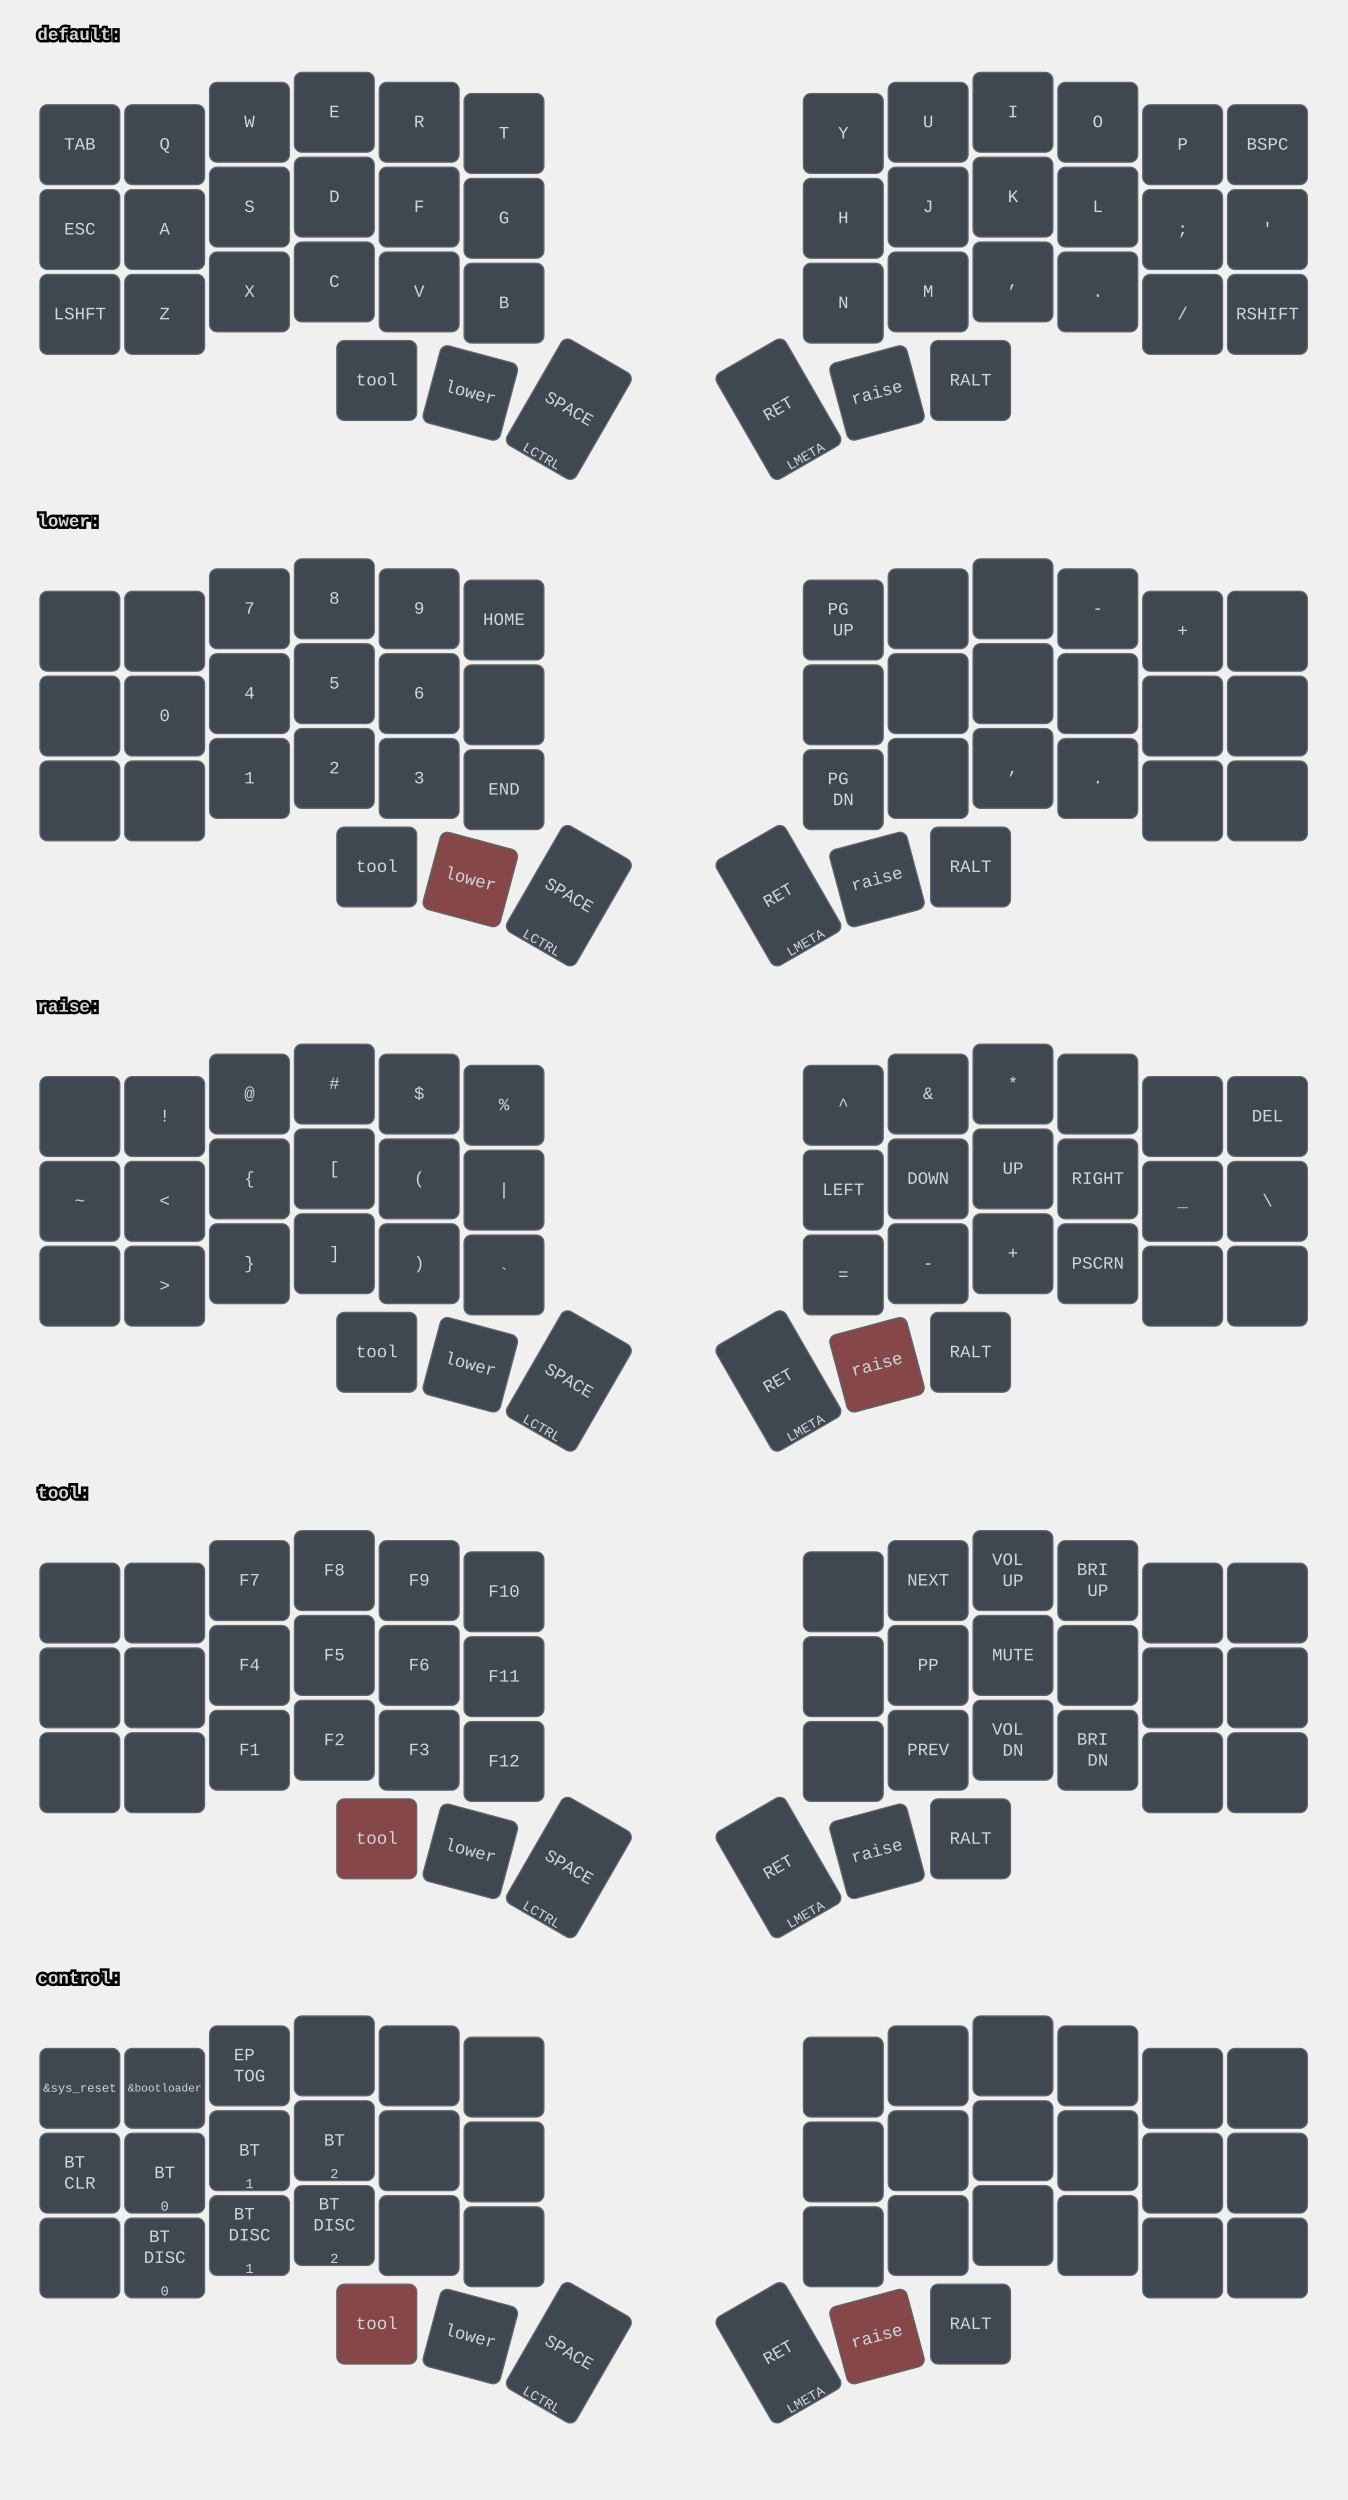
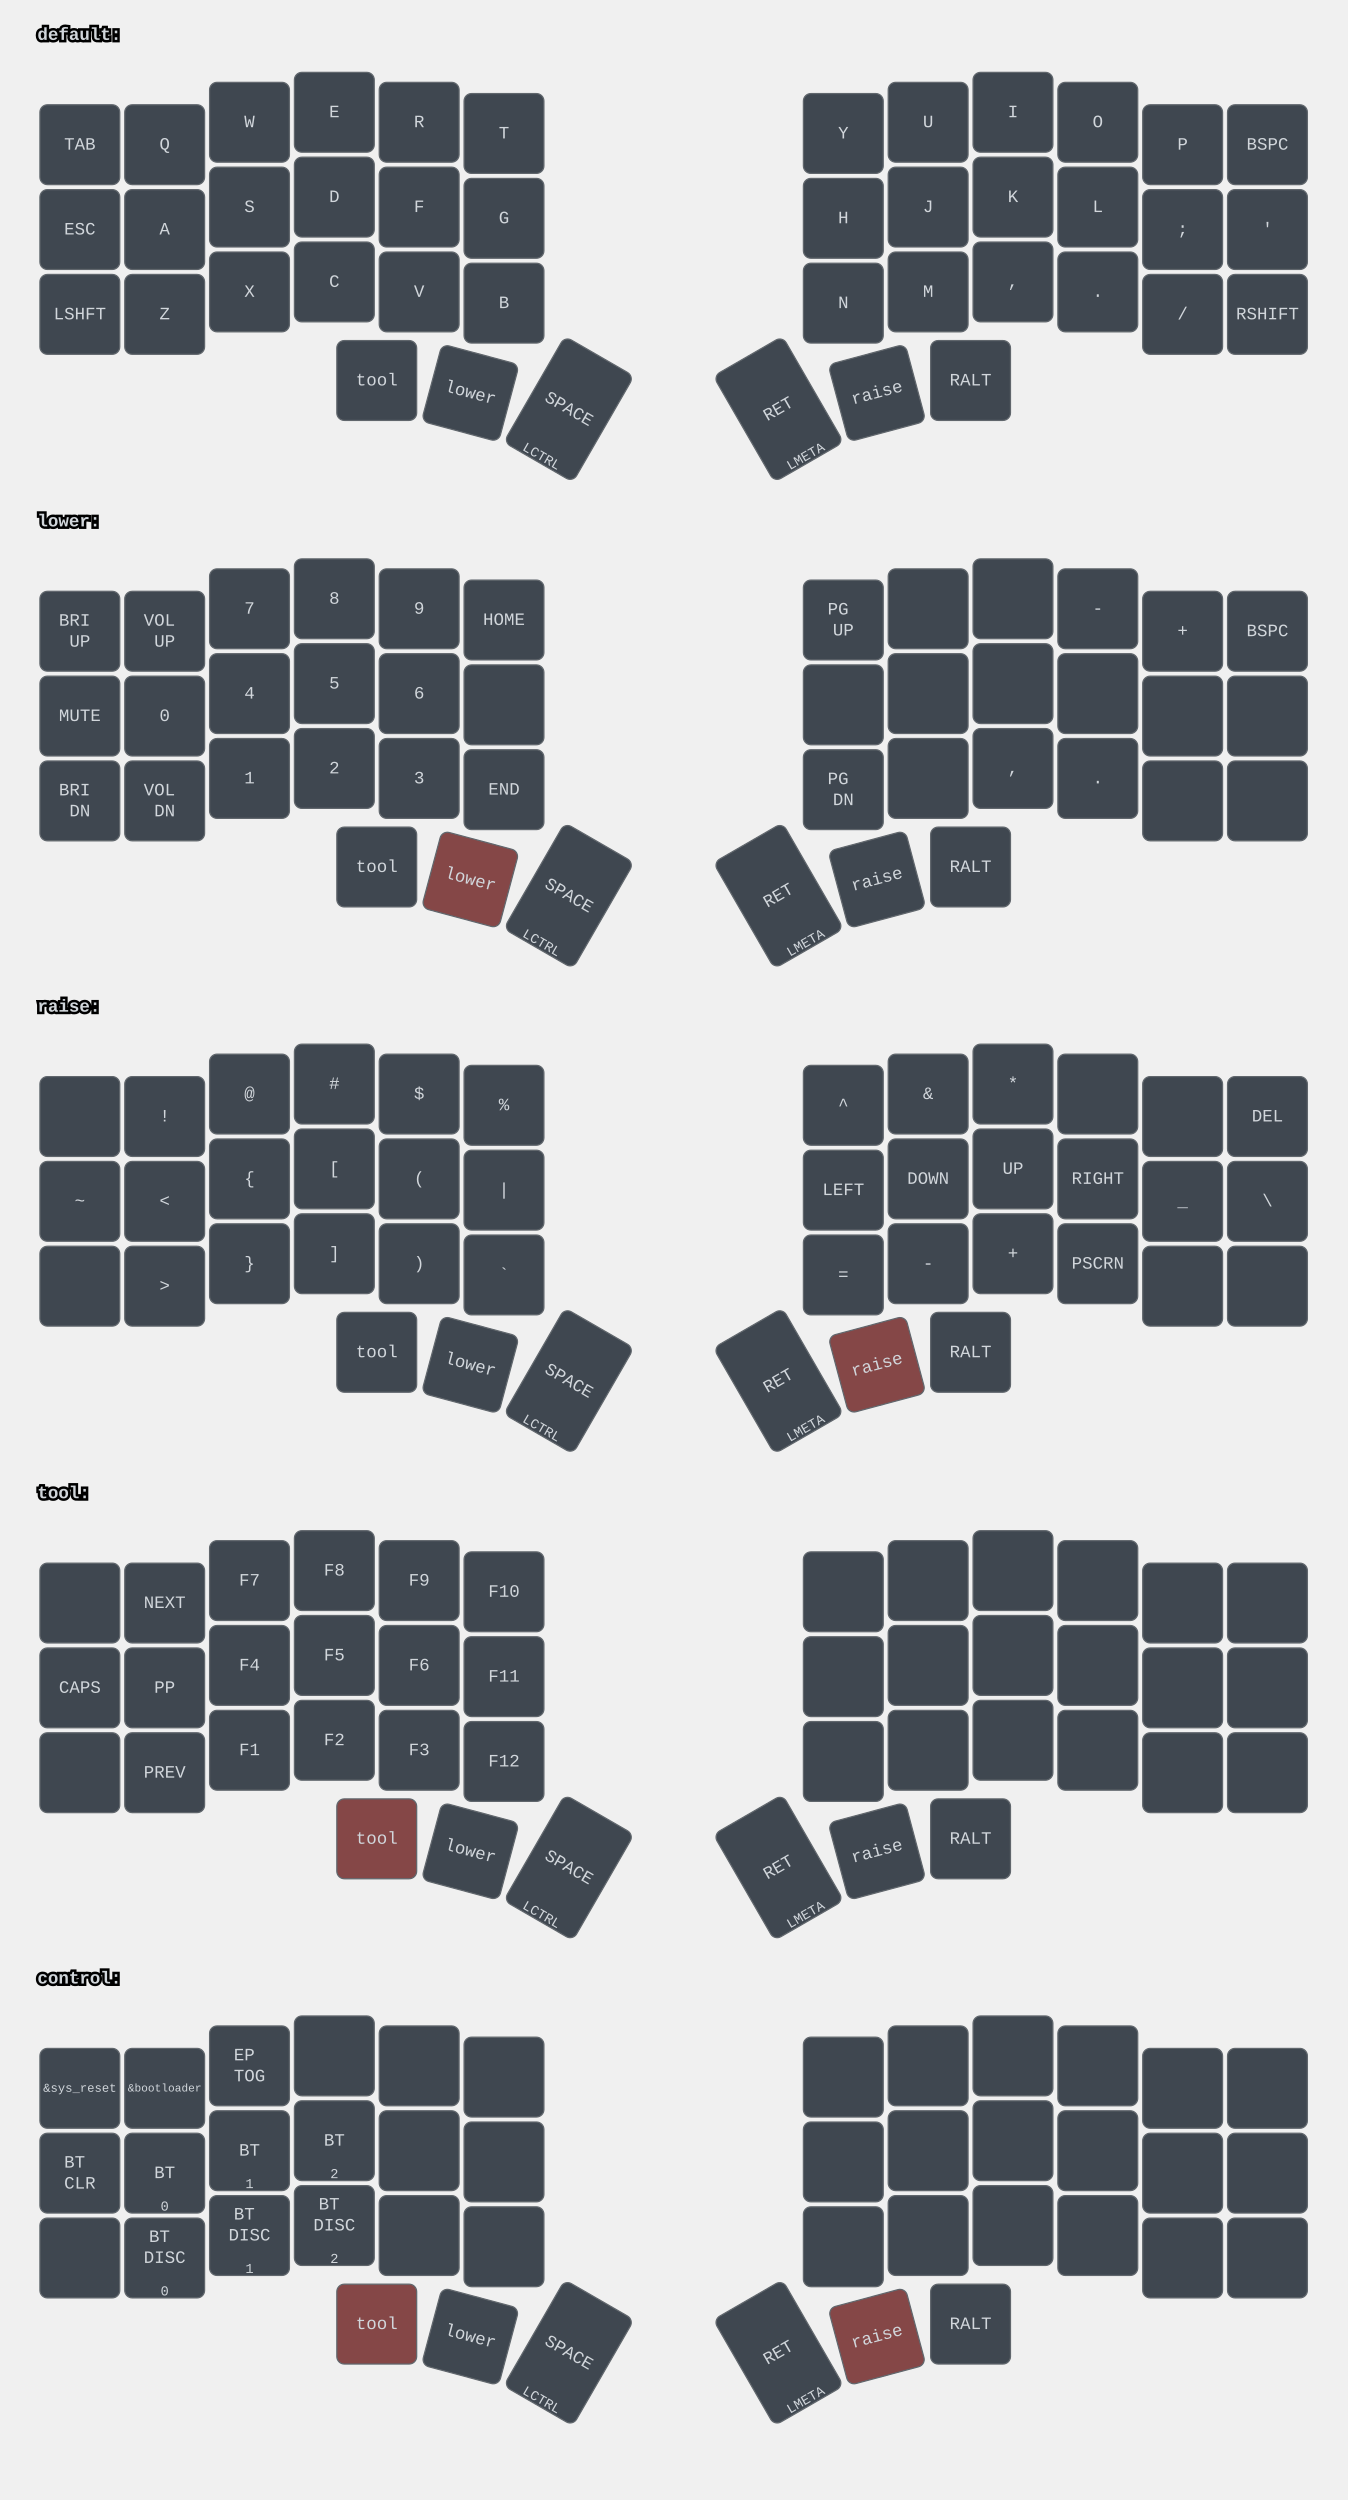
<svg xmlns="http://www.w3.org/2000/svg" width="1080" height="2004" viewBox="0 0 1080 2004" class="keymap">
  <style>/* inherit to force styles through use tags */
svg path {
    fill: inherit;
}

/* font and background color specifications */
svg.keymap {
    font-family: SFMono-Regular,Consolas,Liberation Mono,Menlo,monospace;
    font-size: 14px;
    font-kerning: normal;
    text-rendering: optimizeLegibility;
    fill: #24292e;
}

/* default key styling */
rect.key {
    fill: #f6f8fa;
}

rect.key, rect.combo {
    stroke: #c9cccf;
    stroke-width: 1;
}

/* default key side styling, only used is draw_key_sides is set */
rect.side {
    filter: brightness(90%);
}

/* color accent for combo boxes */
rect.combo, rect.combo-separate {
    fill: #cdf;
}

/* color accent for held keys */
rect.held, rect.combo.held {
    fill: #fdd;
}

/* color accent for ghost (optional) keys */
rect.ghost, rect.combo.ghost {
    stroke-dasharray: 4, 4;
    stroke-width: 2;
}

text {
    text-anchor: middle;
    dominant-baseline: middle;
}

/* styling for layer labels */
text.label {
    font-weight: bold;
    text-anchor: start;
    stroke: white;
    stroke-width: 4;
    paint-order: stroke;
}

/* styling for optional footer */
text.footer {
    text-anchor: end;
    dominant-baseline: auto;
    stroke: white;
    stroke-width: 4;
    paint-order: stroke;
}

/* styling for combo tap, and key hold/shifted label text */
text.combo, text.hold, text.shifted {
    font-size: 11px;
}

text.hold {
    text-anchor: middle;
    dominant-baseline: auto;
}

text.shifted {
    text-anchor: middle;
    dominant-baseline: hanging;
}

/* styling for hold/shifted label text in combo box */
text.combo.hold, text.combo.shifted {
    font-size: 8px;
}

/* lighter symbol for transparent keys */
text.trans {
    fill: #7b7e81;
}

/* styling for combo dendrons */
path.combo {
    stroke-width: 1;
    stroke: gray;
    fill: none;
}

/* Start Tabler Icons Cleanup */
/* cannot use height/width with glyphs */
.icon-tabler &gt; path {
    fill: inherit;
    stroke: inherit;
    stroke-width: 2;
}
/* hide tabler's default box */
.icon-tabler &gt; path[stroke="none"][fill="none"] {
    visibility: hidden;
}
/* End Tabler Icons Cleanup */

svg.keymap { fill: #d1d6db; }
rect.key { fill: #3f4750; }
rect.key, rect.combo { stroke: #60666c; }
rect.combo, rect.combo-separate { fill: #1f3d7a; }
rect.held, rect.combo.held { fill: #854747; }
text.label, text.footer { stroke: black; }
text.trans { fill: #7e8184; }
path.combo { stroke: #7f7f7f; }
</style>
  <g transform="translate(30, 0)" class="layer-default">
    <text x="0" y="28" class="label">default:</text>
    <g transform="translate(0, 56)">
      <g transform="translate(34, 60)" class="key keypos-0">
        <rect rx="6" ry="6" x="-32" y="-32" width="64" height="64" class="key" />
        <text x="0" y="0" class="key tap">TAB</text>
      </g>
      <g transform="translate(102, 60)" class="key keypos-1">
        <rect rx="6" ry="6" x="-32" y="-32" width="64" height="64" class="key" />
        <text x="0" y="0" class="key tap">Q</text>
      </g>
      <g transform="translate(170, 42)" class="key keypos-2">
        <rect rx="6" ry="6" x="-32" y="-32" width="64" height="64" class="key" />
        <text x="0" y="0" class="key tap">W</text>
      </g>
      <g transform="translate(238, 34)" class="key keypos-3">
        <rect rx="6" ry="6" x="-32" y="-32" width="64" height="64" class="key" />
        <text x="0" y="0" class="key tap">E</text>
      </g>
      <g transform="translate(306, 42)" class="key keypos-4">
        <rect rx="6" ry="6" x="-32" y="-32" width="64" height="64" class="key" />
        <text x="0" y="0" class="key tap">R</text>
      </g>
      <g transform="translate(374, 51)" class="key keypos-5">
        <rect rx="6" ry="6" x="-32" y="-32" width="64" height="64" class="key" />
        <text x="0" y="0" class="key tap">T</text>
      </g>
      <g transform="translate(646, 51)" class="key keypos-6">
        <rect rx="6" ry="6" x="-32" y="-32" width="64" height="64" class="key" />
        <text x="0" y="0" class="key tap">Y</text>
      </g>
      <g transform="translate(714, 42)" class="key keypos-7">
        <rect rx="6" ry="6" x="-32" y="-32" width="64" height="64" class="key" />
        <text x="0" y="0" class="key tap">U</text>
      </g>
      <g transform="translate(782, 34)" class="key keypos-8">
        <rect rx="6" ry="6" x="-32" y="-32" width="64" height="64" class="key" />
        <text x="0" y="0" class="key tap">I</text>
      </g>
      <g transform="translate(850, 42)" class="key keypos-9">
        <rect rx="6" ry="6" x="-32" y="-32" width="64" height="64" class="key" />
        <text x="0" y="0" class="key tap">O</text>
      </g>
      <g transform="translate(918, 60)" class="key keypos-10">
        <rect rx="6" ry="6" x="-32" y="-32" width="64" height="64" class="key" />
        <text x="0" y="0" class="key tap">P</text>
      </g>
      <g transform="translate(986, 60)" class="key keypos-11">
        <rect rx="6" ry="6" x="-32" y="-32" width="64" height="64" class="key" />
        <text x="0" y="0" class="key tap">BSPC</text>
      </g>
      <g transform="translate(34, 128)" class="key keypos-12">
        <rect rx="6" ry="6" x="-32" y="-32" width="64" height="64" class="key" />
        <text x="0" y="0" class="key tap">ESC</text>
      </g>
      <g transform="translate(102, 128)" class="key keypos-13">
        <rect rx="6" ry="6" x="-32" y="-32" width="64" height="64" class="key" />
        <text x="0" y="0" class="key tap">A</text>
      </g>
      <g transform="translate(170, 110)" class="key keypos-14">
        <rect rx="6" ry="6" x="-32" y="-32" width="64" height="64" class="key" />
        <text x="0" y="0" class="key tap">S</text>
      </g>
      <g transform="translate(238, 102)" class="key keypos-15">
        <rect rx="6" ry="6" x="-32" y="-32" width="64" height="64" class="key" />
        <text x="0" y="0" class="key tap">D</text>
      </g>
      <g transform="translate(306, 110)" class="key keypos-16">
        <rect rx="6" ry="6" x="-32" y="-32" width="64" height="64" class="key" />
        <text x="0" y="0" class="key tap">F</text>
      </g>
      <g transform="translate(374, 119)" class="key keypos-17">
        <rect rx="6" ry="6" x="-32" y="-32" width="64" height="64" class="key" />
        <text x="0" y="0" class="key tap">G</text>
      </g>
      <g transform="translate(646, 119)" class="key keypos-18">
        <rect rx="6" ry="6" x="-32" y="-32" width="64" height="64" class="key" />
        <text x="0" y="0" class="key tap">H</text>
      </g>
      <g transform="translate(714, 110)" class="key keypos-19">
        <rect rx="6" ry="6" x="-32" y="-32" width="64" height="64" class="key" />
        <text x="0" y="0" class="key tap">J</text>
      </g>
      <g transform="translate(782, 102)" class="key keypos-20">
        <rect rx="6" ry="6" x="-32" y="-32" width="64" height="64" class="key" />
        <text x="0" y="0" class="key tap">K</text>
      </g>
      <g transform="translate(850, 110)" class="key keypos-21">
        <rect rx="6" ry="6" x="-32" y="-32" width="64" height="64" class="key" />
        <text x="0" y="0" class="key tap">L</text>
      </g>
      <g transform="translate(918, 128)" class="key keypos-22">
        <rect rx="6" ry="6" x="-32" y="-32" width="64" height="64" class="key" />
        <text x="0" y="0" class="key tap">;</text>
      </g>
      <g transform="translate(986, 128)" class="key keypos-23">
        <rect rx="6" ry="6" x="-32" y="-32" width="64" height="64" class="key" />
        <text x="0" y="0" class="key tap">'</text>
      </g>
      <g transform="translate(34, 196)" class="key keypos-24">
        <rect rx="6" ry="6" x="-32" y="-32" width="64" height="64" class="key" />
        <text x="0" y="0" class="key tap">LSHFT</text>
      </g>
      <g transform="translate(102, 196)" class="key keypos-25">
        <rect rx="6" ry="6" x="-32" y="-32" width="64" height="64" class="key" />
        <text x="0" y="0" class="key tap">Z</text>
      </g>
      <g transform="translate(170, 178)" class="key keypos-26">
        <rect rx="6" ry="6" x="-32" y="-32" width="64" height="64" class="key" />
        <text x="0" y="0" class="key tap">X</text>
      </g>
      <g transform="translate(238, 170)" class="key keypos-27">
        <rect rx="6" ry="6" x="-32" y="-32" width="64" height="64" class="key" />
        <text x="0" y="0" class="key tap">C</text>
      </g>
      <g transform="translate(306, 178)" class="key keypos-28">
        <rect rx="6" ry="6" x="-32" y="-32" width="64" height="64" class="key" />
        <text x="0" y="0" class="key tap">V</text>
      </g>
      <g transform="translate(374, 187)" class="key keypos-29">
        <rect rx="6" ry="6" x="-32" y="-32" width="64" height="64" class="key" />
        <text x="0" y="0" class="key tap">B</text>
      </g>
      <g transform="translate(646, 187)" class="key keypos-30">
        <rect rx="6" ry="6" x="-32" y="-32" width="64" height="64" class="key" />
        <text x="0" y="0" class="key tap">N</text>
      </g>
      <g transform="translate(714, 178)" class="key keypos-31">
        <rect rx="6" ry="6" x="-32" y="-32" width="64" height="64" class="key" />
        <text x="0" y="0" class="key tap">M</text>
      </g>
      <g transform="translate(782, 170)" class="key keypos-32">
        <rect rx="6" ry="6" x="-32" y="-32" width="64" height="64" class="key" />
        <text x="0" y="0" class="key tap">,</text>
      </g>
      <g transform="translate(850, 178)" class="key keypos-33">
        <rect rx="6" ry="6" x="-32" y="-32" width="64" height="64" class="key" />
        <text x="0" y="0" class="key tap">.</text>
      </g>
      <g transform="translate(918, 196)" class="key keypos-34">
        <rect rx="6" ry="6" x="-32" y="-32" width="64" height="64" class="key" />
        <text x="0" y="0" class="key tap">/</text>
      </g>
      <g transform="translate(986, 196)" class="key keypos-35">
        <rect rx="6" ry="6" x="-32" y="-32" width="64" height="64" class="key" />
        <text x="0" y="0" class="key tap">RSHIFT</text>
      </g>
      <g transform="translate(272, 249)" class="key keypos-36">
        <rect rx="6" ry="6" x="-32" y="-32" width="64" height="64" class="key" />
        <text x="0" y="0" class="key tap">tool</text>
      </g>
      <g transform="translate(347, 259) rotate(15.0)" class="key keypos-37">
        <rect rx="6" ry="6" x="-32" y="-32" width="64" height="64" class="key" />
        <text x="0" y="0" class="key tap">lower</text>
      </g>
      <g transform="translate(426, 272) rotate(30.0)" class="key keypos-38">
        <rect rx="6" ry="6" x="-32" y="-49" width="64" height="98" class="key" />
        <text x="0" y="0" class="key tap">SPACE</text>
        <text x="0" y="47" class="key hold">LCTRL</text>
      </g>
      <g transform="translate(594, 272) rotate(-30.0)" class="key keypos-39">
        <rect rx="6" ry="6" x="-32" y="-49" width="64" height="98" class="key" />
        <text x="0" y="0" class="key tap">RET</text>
        <text x="0" y="47" class="key hold">LMETA</text>
      </g>
      <g transform="translate(673, 259) rotate(-15.0)" class="key keypos-40">
        <rect rx="6" ry="6" x="-32" y="-32" width="64" height="64" class="key" />
        <text x="0" y="0" class="key tap">raise</text>
      </g>
      <g transform="translate(748, 249)" class="key keypos-41">
        <rect rx="6" ry="6" x="-32" y="-32" width="64" height="64" class="key" />
        <text x="0" y="0" class="key tap">RALT</text>
      </g>
    </g>
  </g>
  <g transform="translate(30, 390)" class="layer-lower">
    <text x="0" y="28" class="label">lower:</text>
    <g transform="translate(0, 56)">
      <g transform="translate(34, 60)" class="key keypos-0">
        <rect rx="6" ry="6" x="-32" y="-32" width="64" height="64" class="key" />
+         <text x="0" y="0" class="key tap">
+           <tspan x="0" dy="-0.6em">BRI</tspan>
+           <tspan x="0" dy="1.2em">UP</tspan>
+         </text>
      </g>
      <g transform="translate(102, 60)" class="key keypos-1">
        <rect rx="6" ry="6" x="-32" y="-32" width="64" height="64" class="key" />
+         <text x="0" y="0" class="key tap">
+           <tspan x="0" dy="-0.6em">VOL</tspan>
+           <tspan x="0" dy="1.2em">UP</tspan>
+         </text>
      </g>
      <g transform="translate(170, 42)" class="key keypos-2">
        <rect rx="6" ry="6" x="-32" y="-32" width="64" height="64" class="key" />
        <text x="0" y="0" class="key tap">7</text>
      </g>
      <g transform="translate(238, 34)" class="key keypos-3">
        <rect rx="6" ry="6" x="-32" y="-32" width="64" height="64" class="key" />
        <text x="0" y="0" class="key tap">8</text>
      </g>
      <g transform="translate(306, 42)" class="key keypos-4">
        <rect rx="6" ry="6" x="-32" y="-32" width="64" height="64" class="key" />
        <text x="0" y="0" class="key tap">9</text>
      </g>
      <g transform="translate(374, 51)" class="key keypos-5">
        <rect rx="6" ry="6" x="-32" y="-32" width="64" height="64" class="key" />
        <text x="0" y="0" class="key tap">HOME</text>
      </g>
      <g transform="translate(646, 51)" class="key keypos-6">
        <rect rx="6" ry="6" x="-32" y="-32" width="64" height="64" class="key" />
        <text x="0" y="0" class="key tap">
          <tspan x="0" dy="-0.6em">PG</tspan>
          <tspan x="0" dy="1.2em">UP</tspan>
        </text>
      </g>
      <g transform="translate(714, 42)" class="key keypos-7">
        <rect rx="6" ry="6" x="-32" y="-32" width="64" height="64" class="key" />
      </g>
      <g transform="translate(782, 34)" class="key keypos-8">
        <rect rx="6" ry="6" x="-32" y="-32" width="64" height="64" class="key" />
      </g>
      <g transform="translate(850, 42)" class="key keypos-9">
        <rect rx="6" ry="6" x="-32" y="-32" width="64" height="64" class="key" />
        <text x="0" y="0" class="key tap">-</text>
      </g>
      <g transform="translate(918, 60)" class="key keypos-10">
        <rect rx="6" ry="6" x="-32" y="-32" width="64" height="64" class="key" />
        <text x="0" y="0" class="key tap">+</text>
      </g>
      <g transform="translate(986, 60)" class="key keypos-11">
        <rect rx="6" ry="6" x="-32" y="-32" width="64" height="64" class="key" />
+         <text x="0" y="0" class="key tap">BSPC</text>
      </g>
      <g transform="translate(34, 128)" class="key keypos-12">
        <rect rx="6" ry="6" x="-32" y="-32" width="64" height="64" class="key" />
+         <text x="0" y="0" class="key tap">MUTE</text>
      </g>
      <g transform="translate(102, 128)" class="key keypos-13">
        <rect rx="6" ry="6" x="-32" y="-32" width="64" height="64" class="key" />
        <text x="0" y="0" class="key tap">0</text>
      </g>
      <g transform="translate(170, 110)" class="key keypos-14">
        <rect rx="6" ry="6" x="-32" y="-32" width="64" height="64" class="key" />
        <text x="0" y="0" class="key tap">4</text>
      </g>
      <g transform="translate(238, 102)" class="key keypos-15">
        <rect rx="6" ry="6" x="-32" y="-32" width="64" height="64" class="key" />
        <text x="0" y="0" class="key tap">5</text>
      </g>
      <g transform="translate(306, 110)" class="key keypos-16">
        <rect rx="6" ry="6" x="-32" y="-32" width="64" height="64" class="key" />
        <text x="0" y="0" class="key tap">6</text>
      </g>
      <g transform="translate(374, 119)" class="key keypos-17">
        <rect rx="6" ry="6" x="-32" y="-32" width="64" height="64" class="key" />
      </g>
      <g transform="translate(646, 119)" class="key keypos-18">
        <rect rx="6" ry="6" x="-32" y="-32" width="64" height="64" class="key" />
      </g>
      <g transform="translate(714, 110)" class="key keypos-19">
        <rect rx="6" ry="6" x="-32" y="-32" width="64" height="64" class="key" />
      </g>
      <g transform="translate(782, 102)" class="key keypos-20">
        <rect rx="6" ry="6" x="-32" y="-32" width="64" height="64" class="key" />
      </g>
      <g transform="translate(850, 110)" class="key keypos-21">
        <rect rx="6" ry="6" x="-32" y="-32" width="64" height="64" class="key" />
      </g>
      <g transform="translate(918, 128)" class="key keypos-22">
        <rect rx="6" ry="6" x="-32" y="-32" width="64" height="64" class="key" />
      </g>
      <g transform="translate(986, 128)" class="key keypos-23">
        <rect rx="6" ry="6" x="-32" y="-32" width="64" height="64" class="key" />
      </g>
      <g transform="translate(34, 196)" class="key keypos-24">
        <rect rx="6" ry="6" x="-32" y="-32" width="64" height="64" class="key" />
+         <text x="0" y="0" class="key tap">
+           <tspan x="0" dy="-0.6em">BRI</tspan>
+           <tspan x="0" dy="1.2em">DN</tspan>
+         </text>
      </g>
      <g transform="translate(102, 196)" class="key keypos-25">
        <rect rx="6" ry="6" x="-32" y="-32" width="64" height="64" class="key" />
+         <text x="0" y="0" class="key tap">
+           <tspan x="0" dy="-0.6em">VOL</tspan>
+           <tspan x="0" dy="1.2em">DN</tspan>
+         </text>
      </g>
      <g transform="translate(170, 178)" class="key keypos-26">
        <rect rx="6" ry="6" x="-32" y="-32" width="64" height="64" class="key" />
        <text x="0" y="0" class="key tap">1</text>
      </g>
      <g transform="translate(238, 170)" class="key keypos-27">
        <rect rx="6" ry="6" x="-32" y="-32" width="64" height="64" class="key" />
        <text x="0" y="0" class="key tap">2</text>
      </g>
      <g transform="translate(306, 178)" class="key keypos-28">
        <rect rx="6" ry="6" x="-32" y="-32" width="64" height="64" class="key" />
        <text x="0" y="0" class="key tap">3</text>
      </g>
      <g transform="translate(374, 187)" class="key keypos-29">
        <rect rx="6" ry="6" x="-32" y="-32" width="64" height="64" class="key" />
        <text x="0" y="0" class="key tap">END</text>
      </g>
      <g transform="translate(646, 187)" class="key keypos-30">
        <rect rx="6" ry="6" x="-32" y="-32" width="64" height="64" class="key" />
        <text x="0" y="0" class="key tap">
          <tspan x="0" dy="-0.6em">PG</tspan>
          <tspan x="0" dy="1.2em">DN</tspan>
        </text>
      </g>
      <g transform="translate(714, 178)" class="key keypos-31">
        <rect rx="6" ry="6" x="-32" y="-32" width="64" height="64" class="key" />
      </g>
      <g transform="translate(782, 170)" class="key keypos-32">
        <rect rx="6" ry="6" x="-32" y="-32" width="64" height="64" class="key" />
        <text x="0" y="0" class="key tap">,</text>
      </g>
      <g transform="translate(850, 178)" class="key keypos-33">
        <rect rx="6" ry="6" x="-32" y="-32" width="64" height="64" class="key" />
        <text x="0" y="0" class="key tap">.</text>
      </g>
      <g transform="translate(918, 196)" class="key keypos-34">
        <rect rx="6" ry="6" x="-32" y="-32" width="64" height="64" class="key" />
      </g>
      <g transform="translate(986, 196)" class="key keypos-35">
        <rect rx="6" ry="6" x="-32" y="-32" width="64" height="64" class="key" />
      </g>
      <g transform="translate(272, 249)" class="key keypos-36">
        <rect rx="6" ry="6" x="-32" y="-32" width="64" height="64" class="key" />
        <text x="0" y="0" class="key tap">tool</text>
      </g>
      <g transform="translate(347, 259) rotate(15.0)" class="key held keypos-37">
        <rect rx="6" ry="6" x="-32" y="-32" width="64" height="64" class="key held" />
        <text x="0" y="0" class="key held tap">lower</text>
      </g>
      <g transform="translate(426, 272) rotate(30.0)" class="key keypos-38">
        <rect rx="6" ry="6" x="-32" y="-49" width="64" height="98" class="key" />
        <text x="0" y="0" class="key tap">SPACE</text>
        <text x="0" y="47" class="key hold">LCTRL</text>
      </g>
      <g transform="translate(594, 272) rotate(-30.0)" class="key keypos-39">
        <rect rx="6" ry="6" x="-32" y="-49" width="64" height="98" class="key" />
        <text x="0" y="0" class="key tap">RET</text>
        <text x="0" y="47" class="key hold">LMETA</text>
      </g>
      <g transform="translate(673, 259) rotate(-15.0)" class="key keypos-40">
        <rect rx="6" ry="6" x="-32" y="-32" width="64" height="64" class="key" />
        <text x="0" y="0" class="key tap">raise</text>
      </g>
      <g transform="translate(748, 249)" class="key keypos-41">
        <rect rx="6" ry="6" x="-32" y="-32" width="64" height="64" class="key" />
        <text x="0" y="0" class="key tap">RALT</text>
      </g>
    </g>
  </g>
  <g transform="translate(30, 779)" class="layer-raise">
    <text x="0" y="28" class="label">raise:</text>
    <g transform="translate(0, 56)">
      <g transform="translate(34, 60)" class="key keypos-0">
        <rect rx="6" ry="6" x="-32" y="-32" width="64" height="64" class="key" />
      </g>
      <g transform="translate(102, 60)" class="key keypos-1">
        <rect rx="6" ry="6" x="-32" y="-32" width="64" height="64" class="key" />
        <text x="0" y="0" class="key tap">!</text>
      </g>
      <g transform="translate(170, 42)" class="key keypos-2">
        <rect rx="6" ry="6" x="-32" y="-32" width="64" height="64" class="key" />
        <text x="0" y="0" class="key tap">@</text>
      </g>
      <g transform="translate(238, 34)" class="key keypos-3">
        <rect rx="6" ry="6" x="-32" y="-32" width="64" height="64" class="key" />
        <text x="0" y="0" class="key tap">#</text>
      </g>
      <g transform="translate(306, 42)" class="key keypos-4">
        <rect rx="6" ry="6" x="-32" y="-32" width="64" height="64" class="key" />
        <text x="0" y="0" class="key tap">$</text>
      </g>
      <g transform="translate(374, 51)" class="key keypos-5">
        <rect rx="6" ry="6" x="-32" y="-32" width="64" height="64" class="key" />
        <text x="0" y="0" class="key tap">%</text>
      </g>
      <g transform="translate(646, 51)" class="key keypos-6">
        <rect rx="6" ry="6" x="-32" y="-32" width="64" height="64" class="key" />
        <text x="0" y="0" class="key tap">^</text>
      </g>
      <g transform="translate(714, 42)" class="key keypos-7">
        <rect rx="6" ry="6" x="-32" y="-32" width="64" height="64" class="key" />
        <text x="0" y="0" class="key tap">&amp;</text>
      </g>
      <g transform="translate(782, 34)" class="key keypos-8">
        <rect rx="6" ry="6" x="-32" y="-32" width="64" height="64" class="key" />
        <text x="0" y="0" class="key tap">*</text>
      </g>
      <g transform="translate(850, 42)" class="key keypos-9">
        <rect rx="6" ry="6" x="-32" y="-32" width="64" height="64" class="key" />
      </g>
      <g transform="translate(918, 60)" class="key keypos-10">
        <rect rx="6" ry="6" x="-32" y="-32" width="64" height="64" class="key" />
      </g>
      <g transform="translate(986, 60)" class="key keypos-11">
        <rect rx="6" ry="6" x="-32" y="-32" width="64" height="64" class="key" />
        <text x="0" y="0" class="key tap">DEL</text>
      </g>
      <g transform="translate(34, 128)" class="key keypos-12">
        <rect rx="6" ry="6" x="-32" y="-32" width="64" height="64" class="key" />
        <text x="0" y="0" class="key tap">~</text>
      </g>
      <g transform="translate(102, 128)" class="key keypos-13">
        <rect rx="6" ry="6" x="-32" y="-32" width="64" height="64" class="key" />
        <text x="0" y="0" class="key tap">&lt;</text>
      </g>
      <g transform="translate(170, 110)" class="key keypos-14">
        <rect rx="6" ry="6" x="-32" y="-32" width="64" height="64" class="key" />
        <text x="0" y="0" class="key tap">{</text>
      </g>
      <g transform="translate(238, 102)" class="key keypos-15">
        <rect rx="6" ry="6" x="-32" y="-32" width="64" height="64" class="key" />
        <text x="0" y="0" class="key tap">[</text>
      </g>
      <g transform="translate(306, 110)" class="key keypos-16">
        <rect rx="6" ry="6" x="-32" y="-32" width="64" height="64" class="key" />
        <text x="0" y="0" class="key tap">(</text>
      </g>
      <g transform="translate(374, 119)" class="key keypos-17">
        <rect rx="6" ry="6" x="-32" y="-32" width="64" height="64" class="key" />
        <text x="0" y="0" class="key tap">|</text>
      </g>
      <g transform="translate(646, 119)" class="key keypos-18">
        <rect rx="6" ry="6" x="-32" y="-32" width="64" height="64" class="key" />
        <text x="0" y="0" class="key tap">LEFT</text>
      </g>
      <g transform="translate(714, 110)" class="key keypos-19">
        <rect rx="6" ry="6" x="-32" y="-32" width="64" height="64" class="key" />
        <text x="0" y="0" class="key tap">DOWN</text>
      </g>
      <g transform="translate(782, 102)" class="key keypos-20">
        <rect rx="6" ry="6" x="-32" y="-32" width="64" height="64" class="key" />
        <text x="0" y="0" class="key tap">UP</text>
      </g>
      <g transform="translate(850, 110)" class="key keypos-21">
        <rect rx="6" ry="6" x="-32" y="-32" width="64" height="64" class="key" />
        <text x="0" y="0" class="key tap">RIGHT</text>
      </g>
      <g transform="translate(918, 128)" class="key keypos-22">
        <rect rx="6" ry="6" x="-32" y="-32" width="64" height="64" class="key" />
        <text x="0" y="0" class="key tap">_</text>
      </g>
      <g transform="translate(986, 128)" class="key keypos-23">
        <rect rx="6" ry="6" x="-32" y="-32" width="64" height="64" class="key" />
        <text x="0" y="0" class="key tap">\</text>
      </g>
      <g transform="translate(34, 196)" class="key keypos-24">
        <rect rx="6" ry="6" x="-32" y="-32" width="64" height="64" class="key" />
      </g>
      <g transform="translate(102, 196)" class="key keypos-25">
        <rect rx="6" ry="6" x="-32" y="-32" width="64" height="64" class="key" />
        <text x="0" y="0" class="key tap">&gt;</text>
      </g>
      <g transform="translate(170, 178)" class="key keypos-26">
        <rect rx="6" ry="6" x="-32" y="-32" width="64" height="64" class="key" />
        <text x="0" y="0" class="key tap">}</text>
      </g>
      <g transform="translate(238, 170)" class="key keypos-27">
        <rect rx="6" ry="6" x="-32" y="-32" width="64" height="64" class="key" />
        <text x="0" y="0" class="key tap">]</text>
      </g>
      <g transform="translate(306, 178)" class="key keypos-28">
        <rect rx="6" ry="6" x="-32" y="-32" width="64" height="64" class="key" />
        <text x="0" y="0" class="key tap">)</text>
      </g>
      <g transform="translate(374, 187)" class="key keypos-29">
        <rect rx="6" ry="6" x="-32" y="-32" width="64" height="64" class="key" />
        <text x="0" y="0" class="key tap">`</text>
      </g>
      <g transform="translate(646, 187)" class="key keypos-30">
        <rect rx="6" ry="6" x="-32" y="-32" width="64" height="64" class="key" />
        <text x="0" y="0" class="key tap">=</text>
      </g>
      <g transform="translate(714, 178)" class="key keypos-31">
        <rect rx="6" ry="6" x="-32" y="-32" width="64" height="64" class="key" />
        <text x="0" y="0" class="key tap">-</text>
      </g>
      <g transform="translate(782, 170)" class="key keypos-32">
        <rect rx="6" ry="6" x="-32" y="-32" width="64" height="64" class="key" />
        <text x="0" y="0" class="key tap">+</text>
      </g>
      <g transform="translate(850, 178)" class="key keypos-33">
        <rect rx="6" ry="6" x="-32" y="-32" width="64" height="64" class="key" />
        <text x="0" y="0" class="key tap">PSCRN</text>
      </g>
      <g transform="translate(918, 196)" class="key keypos-34">
        <rect rx="6" ry="6" x="-32" y="-32" width="64" height="64" class="key" />
      </g>
      <g transform="translate(986, 196)" class="key keypos-35">
        <rect rx="6" ry="6" x="-32" y="-32" width="64" height="64" class="key" />
      </g>
      <g transform="translate(272, 249)" class="key keypos-36">
        <rect rx="6" ry="6" x="-32" y="-32" width="64" height="64" class="key" />
        <text x="0" y="0" class="key tap">tool</text>
      </g>
      <g transform="translate(347, 259) rotate(15.0)" class="key keypos-37">
        <rect rx="6" ry="6" x="-32" y="-32" width="64" height="64" class="key" />
        <text x="0" y="0" class="key tap">lower</text>
      </g>
      <g transform="translate(426, 272) rotate(30.0)" class="key keypos-38">
        <rect rx="6" ry="6" x="-32" y="-49" width="64" height="98" class="key" />
        <text x="0" y="0" class="key tap">SPACE</text>
        <text x="0" y="47" class="key hold">LCTRL</text>
      </g>
      <g transform="translate(594, 272) rotate(-30.0)" class="key keypos-39">
        <rect rx="6" ry="6" x="-32" y="-49" width="64" height="98" class="key" />
        <text x="0" y="0" class="key tap">RET</text>
        <text x="0" y="47" class="key hold">LMETA</text>
      </g>
      <g transform="translate(673, 259) rotate(-15.0)" class="key held keypos-40">
        <rect rx="6" ry="6" x="-32" y="-32" width="64" height="64" class="key held" />
        <text x="0" y="0" class="key held tap">raise</text>
      </g>
      <g transform="translate(748, 249)" class="key keypos-41">
        <rect rx="6" ry="6" x="-32" y="-32" width="64" height="64" class="key" />
        <text x="0" y="0" class="key tap">RALT</text>
      </g>
    </g>
  </g>
  <g transform="translate(30, 1169)" class="layer-tool">
    <text x="0" y="28" class="label">tool:</text>
    <g transform="translate(0, 56)">
      <g transform="translate(34, 60)" class="key keypos-0">
        <rect rx="6" ry="6" x="-32" y="-32" width="64" height="64" class="key" />
      </g>
      <g transform="translate(102, 60)" class="key keypos-1">
        <rect rx="6" ry="6" x="-32" y="-32" width="64" height="64" class="key" />
+         <text x="0" y="0" class="key tap">NEXT</text>
      </g>
      <g transform="translate(170, 42)" class="key keypos-2">
        <rect rx="6" ry="6" x="-32" y="-32" width="64" height="64" class="key" />
        <text x="0" y="0" class="key tap">F7</text>
      </g>
      <g transform="translate(238, 34)" class="key keypos-3">
        <rect rx="6" ry="6" x="-32" y="-32" width="64" height="64" class="key" />
        <text x="0" y="0" class="key tap">F8</text>
      </g>
      <g transform="translate(306, 42)" class="key keypos-4">
        <rect rx="6" ry="6" x="-32" y="-32" width="64" height="64" class="key" />
        <text x="0" y="0" class="key tap">F9</text>
      </g>
      <g transform="translate(374, 51)" class="key keypos-5">
        <rect rx="6" ry="6" x="-32" y="-32" width="64" height="64" class="key" />
        <text x="0" y="0" class="key tap">F10</text>
      </g>
      <g transform="translate(646, 51)" class="key keypos-6">
        <rect rx="6" ry="6" x="-32" y="-32" width="64" height="64" class="key" />
      </g>
      <g transform="translate(714, 42)" class="key keypos-7">
        <rect rx="6" ry="6" x="-32" y="-32" width="64" height="64" class="key" />
-         <text x="0" y="0" class="key tap">NEXT</text>
      </g>
      <g transform="translate(782, 34)" class="key keypos-8">
        <rect rx="6" ry="6" x="-32" y="-32" width="64" height="64" class="key" />
-         <text x="0" y="0" class="key tap">
-           <tspan x="0" dy="-0.6em">VOL</tspan>
-           <tspan x="0" dy="1.2em">UP</tspan>
-         </text>
      </g>
      <g transform="translate(850, 42)" class="key keypos-9">
        <rect rx="6" ry="6" x="-32" y="-32" width="64" height="64" class="key" />
-         <text x="0" y="0" class="key tap">
-           <tspan x="0" dy="-0.6em">BRI</tspan>
-           <tspan x="0" dy="1.2em">UP</tspan>
-         </text>
      </g>
      <g transform="translate(918, 60)" class="key keypos-10">
        <rect rx="6" ry="6" x="-32" y="-32" width="64" height="64" class="key" />
      </g>
      <g transform="translate(986, 60)" class="key keypos-11">
        <rect rx="6" ry="6" x="-32" y="-32" width="64" height="64" class="key" />
      </g>
      <g transform="translate(34, 128)" class="key keypos-12">
        <rect rx="6" ry="6" x="-32" y="-32" width="64" height="64" class="key" />
+         <text x="0" y="0" class="key tap">CAPS</text>
      </g>
      <g transform="translate(102, 128)" class="key keypos-13">
        <rect rx="6" ry="6" x="-32" y="-32" width="64" height="64" class="key" />
+         <text x="0" y="0" class="key tap">PP</text>
      </g>
      <g transform="translate(170, 110)" class="key keypos-14">
        <rect rx="6" ry="6" x="-32" y="-32" width="64" height="64" class="key" />
        <text x="0" y="0" class="key tap">F4</text>
      </g>
      <g transform="translate(238, 102)" class="key keypos-15">
        <rect rx="6" ry="6" x="-32" y="-32" width="64" height="64" class="key" />
        <text x="0" y="0" class="key tap">F5</text>
      </g>
      <g transform="translate(306, 110)" class="key keypos-16">
        <rect rx="6" ry="6" x="-32" y="-32" width="64" height="64" class="key" />
        <text x="0" y="0" class="key tap">F6</text>
      </g>
      <g transform="translate(374, 119)" class="key keypos-17">
        <rect rx="6" ry="6" x="-32" y="-32" width="64" height="64" class="key" />
        <text x="0" y="0" class="key tap">F11</text>
      </g>
      <g transform="translate(646, 119)" class="key keypos-18">
        <rect rx="6" ry="6" x="-32" y="-32" width="64" height="64" class="key" />
      </g>
      <g transform="translate(714, 110)" class="key keypos-19">
        <rect rx="6" ry="6" x="-32" y="-32" width="64" height="64" class="key" />
-         <text x="0" y="0" class="key tap">PP</text>
      </g>
      <g transform="translate(782, 102)" class="key keypos-20">
        <rect rx="6" ry="6" x="-32" y="-32" width="64" height="64" class="key" />
-         <text x="0" y="0" class="key tap">MUTE</text>
      </g>
      <g transform="translate(850, 110)" class="key keypos-21">
        <rect rx="6" ry="6" x="-32" y="-32" width="64" height="64" class="key" />
      </g>
      <g transform="translate(918, 128)" class="key keypos-22">
        <rect rx="6" ry="6" x="-32" y="-32" width="64" height="64" class="key" />
      </g>
      <g transform="translate(986, 128)" class="key keypos-23">
        <rect rx="6" ry="6" x="-32" y="-32" width="64" height="64" class="key" />
      </g>
      <g transform="translate(34, 196)" class="key keypos-24">
        <rect rx="6" ry="6" x="-32" y="-32" width="64" height="64" class="key" />
      </g>
      <g transform="translate(102, 196)" class="key keypos-25">
        <rect rx="6" ry="6" x="-32" y="-32" width="64" height="64" class="key" />
+         <text x="0" y="0" class="key tap">PREV</text>
      </g>
      <g transform="translate(170, 178)" class="key keypos-26">
        <rect rx="6" ry="6" x="-32" y="-32" width="64" height="64" class="key" />
        <text x="0" y="0" class="key tap">F1</text>
      </g>
      <g transform="translate(238, 170)" class="key keypos-27">
        <rect rx="6" ry="6" x="-32" y="-32" width="64" height="64" class="key" />
        <text x="0" y="0" class="key tap">F2</text>
      </g>
      <g transform="translate(306, 178)" class="key keypos-28">
        <rect rx="6" ry="6" x="-32" y="-32" width="64" height="64" class="key" />
        <text x="0" y="0" class="key tap">F3</text>
      </g>
      <g transform="translate(374, 187)" class="key keypos-29">
        <rect rx="6" ry="6" x="-32" y="-32" width="64" height="64" class="key" />
        <text x="0" y="0" class="key tap">F12</text>
      </g>
      <g transform="translate(646, 187)" class="key keypos-30">
        <rect rx="6" ry="6" x="-32" y="-32" width="64" height="64" class="key" />
      </g>
      <g transform="translate(714, 178)" class="key keypos-31">
        <rect rx="6" ry="6" x="-32" y="-32" width="64" height="64" class="key" />
-         <text x="0" y="0" class="key tap">PREV</text>
      </g>
      <g transform="translate(782, 170)" class="key keypos-32">
        <rect rx="6" ry="6" x="-32" y="-32" width="64" height="64" class="key" />
-         <text x="0" y="0" class="key tap">
-           <tspan x="0" dy="-0.6em">VOL</tspan>
-           <tspan x="0" dy="1.2em">DN</tspan>
-         </text>
      </g>
      <g transform="translate(850, 178)" class="key keypos-33">
        <rect rx="6" ry="6" x="-32" y="-32" width="64" height="64" class="key" />
-         <text x="0" y="0" class="key tap">
-           <tspan x="0" dy="-0.6em">BRI</tspan>
-           <tspan x="0" dy="1.2em">DN</tspan>
-         </text>
      </g>
      <g transform="translate(918, 196)" class="key keypos-34">
        <rect rx="6" ry="6" x="-32" y="-32" width="64" height="64" class="key" />
      </g>
      <g transform="translate(986, 196)" class="key keypos-35">
        <rect rx="6" ry="6" x="-32" y="-32" width="64" height="64" class="key" />
      </g>
      <g transform="translate(272, 249)" class="key held keypos-36">
        <rect rx="6" ry="6" x="-32" y="-32" width="64" height="64" class="key held" />
        <text x="0" y="0" class="key held tap">tool</text>
      </g>
      <g transform="translate(347, 259) rotate(15.0)" class="key keypos-37">
        <rect rx="6" ry="6" x="-32" y="-32" width="64" height="64" class="key" />
        <text x="0" y="0" class="key tap">lower</text>
      </g>
      <g transform="translate(426, 272) rotate(30.0)" class="key keypos-38">
        <rect rx="6" ry="6" x="-32" y="-49" width="64" height="98" class="key" />
        <text x="0" y="0" class="key tap">SPACE</text>
        <text x="0" y="47" class="key hold">LCTRL</text>
      </g>
      <g transform="translate(594, 272) rotate(-30.0)" class="key keypos-39">
        <rect rx="6" ry="6" x="-32" y="-49" width="64" height="98" class="key" />
        <text x="0" y="0" class="key tap">RET</text>
        <text x="0" y="47" class="key hold">LMETA</text>
      </g>
      <g transform="translate(673, 259) rotate(-15.0)" class="key keypos-40">
        <rect rx="6" ry="6" x="-32" y="-32" width="64" height="64" class="key" />
        <text x="0" y="0" class="key tap">raise</text>
      </g>
      <g transform="translate(748, 249)" class="key keypos-41">
        <rect rx="6" ry="6" x="-32" y="-32" width="64" height="64" class="key" />
        <text x="0" y="0" class="key tap">RALT</text>
      </g>
    </g>
  </g>
  <g transform="translate(30, 1558)" class="layer-control">
    <text x="0" y="28" class="label">control:</text>
    <g transform="translate(0, 56)">
      <g transform="translate(34, 60)" class="key keypos-0">
        <rect rx="6" ry="6" x="-32" y="-32" width="64" height="64" class="key" />
        <text x="0" y="0" class="key tap">
          <tspan style="font-size: 70%">&amp;sys_reset</tspan>
        </text>
      </g>
      <g transform="translate(102, 60)" class="key keypos-1">
        <rect rx="6" ry="6" x="-32" y="-32" width="64" height="64" class="key" />
        <text x="0" y="0" class="key tap">
          <tspan style="font-size: 64%">&amp;bootloader</tspan>
        </text>
      </g>
      <g transform="translate(170, 42)" class="key keypos-2">
        <rect rx="6" ry="6" x="-32" y="-32" width="64" height="64" class="key" />
        <text x="0" y="0" class="key tap">
          <tspan x="0" dy="-0.6em">EP</tspan>
          <tspan x="0" dy="1.2em">TOG</tspan>
        </text>
      </g>
      <g transform="translate(238, 34)" class="key keypos-3">
        <rect rx="6" ry="6" x="-32" y="-32" width="64" height="64" class="key" />
      </g>
      <g transform="translate(306, 42)" class="key keypos-4">
        <rect rx="6" ry="6" x="-32" y="-32" width="64" height="64" class="key" />
      </g>
      <g transform="translate(374, 51)" class="key keypos-5">
        <rect rx="6" ry="6" x="-32" y="-32" width="64" height="64" class="key" />
      </g>
      <g transform="translate(646, 51)" class="key keypos-6">
        <rect rx="6" ry="6" x="-32" y="-32" width="64" height="64" class="key" />
      </g>
      <g transform="translate(714, 42)" class="key keypos-7">
        <rect rx="6" ry="6" x="-32" y="-32" width="64" height="64" class="key" />
      </g>
      <g transform="translate(782, 34)" class="key keypos-8">
        <rect rx="6" ry="6" x="-32" y="-32" width="64" height="64" class="key" />
      </g>
      <g transform="translate(850, 42)" class="key keypos-9">
        <rect rx="6" ry="6" x="-32" y="-32" width="64" height="64" class="key" />
      </g>
      <g transform="translate(918, 60)" class="key keypos-10">
        <rect rx="6" ry="6" x="-32" y="-32" width="64" height="64" class="key" />
      </g>
      <g transform="translate(986, 60)" class="key keypos-11">
        <rect rx="6" ry="6" x="-32" y="-32" width="64" height="64" class="key" />
      </g>
      <g transform="translate(34, 128)" class="key keypos-12">
        <rect rx="6" ry="6" x="-32" y="-32" width="64" height="64" class="key" />
        <text x="0" y="0" class="key tap">
          <tspan x="0" dy="-0.6em">BT</tspan>
          <tspan x="0" dy="1.2em">CLR</tspan>
        </text>
      </g>
      <g transform="translate(102, 128)" class="key keypos-13">
        <rect rx="6" ry="6" x="-32" y="-32" width="64" height="64" class="key" />
        <text x="0" y="0" class="key tap">BT</text>
        <text x="0" y="30" class="key hold">0</text>
      </g>
      <g transform="translate(170, 110)" class="key keypos-14">
        <rect rx="6" ry="6" x="-32" y="-32" width="64" height="64" class="key" />
        <text x="0" y="0" class="key tap">BT</text>
        <text x="0" y="30" class="key hold">1</text>
      </g>
      <g transform="translate(238, 102)" class="key keypos-15">
        <rect rx="6" ry="6" x="-32" y="-32" width="64" height="64" class="key" />
        <text x="0" y="0" class="key tap">BT</text>
        <text x="0" y="30" class="key hold">2</text>
      </g>
      <g transform="translate(306, 110)" class="key keypos-16">
        <rect rx="6" ry="6" x="-32" y="-32" width="64" height="64" class="key" />
      </g>
      <g transform="translate(374, 119)" class="key keypos-17">
        <rect rx="6" ry="6" x="-32" y="-32" width="64" height="64" class="key" />
      </g>
      <g transform="translate(646, 119)" class="key keypos-18">
        <rect rx="6" ry="6" x="-32" y="-32" width="64" height="64" class="key" />
      </g>
      <g transform="translate(714, 110)" class="key keypos-19">
        <rect rx="6" ry="6" x="-32" y="-32" width="64" height="64" class="key" />
      </g>
      <g transform="translate(782, 102)" class="key keypos-20">
        <rect rx="6" ry="6" x="-32" y="-32" width="64" height="64" class="key" />
      </g>
      <g transform="translate(850, 110)" class="key keypos-21">
        <rect rx="6" ry="6" x="-32" y="-32" width="64" height="64" class="key" />
      </g>
      <g transform="translate(918, 128)" class="key keypos-22">
        <rect rx="6" ry="6" x="-32" y="-32" width="64" height="64" class="key" />
      </g>
      <g transform="translate(986, 128)" class="key keypos-23">
        <rect rx="6" ry="6" x="-32" y="-32" width="64" height="64" class="key" />
      </g>
      <g transform="translate(34, 196)" class="key keypos-24">
        <rect rx="6" ry="6" x="-32" y="-32" width="64" height="64" class="key" />
      </g>
      <g transform="translate(102, 196)" class="key keypos-25">
        <rect rx="6" ry="6" x="-32" y="-32" width="64" height="64" class="key" />
        <text x="0" y="0" class="key tap">
          <tspan x="0" dy="-1.2em">BT</tspan>
          <tspan x="0" dy="1.2em">DISC</tspan>
        </text>
        <text x="0" y="30" class="key hold">0</text>
      </g>
      <g transform="translate(170, 178)" class="key keypos-26">
        <rect rx="6" ry="6" x="-32" y="-32" width="64" height="64" class="key" />
        <text x="0" y="0" class="key tap">
          <tspan x="0" dy="-1.2em">BT</tspan>
          <tspan x="0" dy="1.2em">DISC</tspan>
        </text>
        <text x="0" y="30" class="key hold">1</text>
      </g>
      <g transform="translate(238, 170)" class="key keypos-27">
        <rect rx="6" ry="6" x="-32" y="-32" width="64" height="64" class="key" />
        <text x="0" y="0" class="key tap">
          <tspan x="0" dy="-1.2em">BT</tspan>
          <tspan x="0" dy="1.2em">DISC</tspan>
        </text>
        <text x="0" y="30" class="key hold">2</text>
      </g>
      <g transform="translate(306, 178)" class="key keypos-28">
        <rect rx="6" ry="6" x="-32" y="-32" width="64" height="64" class="key" />
      </g>
      <g transform="translate(374, 187)" class="key keypos-29">
        <rect rx="6" ry="6" x="-32" y="-32" width="64" height="64" class="key" />
      </g>
      <g transform="translate(646, 187)" class="key keypos-30">
        <rect rx="6" ry="6" x="-32" y="-32" width="64" height="64" class="key" />
      </g>
      <g transform="translate(714, 178)" class="key keypos-31">
        <rect rx="6" ry="6" x="-32" y="-32" width="64" height="64" class="key" />
      </g>
      <g transform="translate(782, 170)" class="key keypos-32">
        <rect rx="6" ry="6" x="-32" y="-32" width="64" height="64" class="key" />
      </g>
      <g transform="translate(850, 178)" class="key keypos-33">
        <rect rx="6" ry="6" x="-32" y="-32" width="64" height="64" class="key" />
      </g>
      <g transform="translate(918, 196)" class="key keypos-34">
        <rect rx="6" ry="6" x="-32" y="-32" width="64" height="64" class="key" />
      </g>
      <g transform="translate(986, 196)" class="key keypos-35">
        <rect rx="6" ry="6" x="-32" y="-32" width="64" height="64" class="key" />
      </g>
      <g transform="translate(272, 249)" class="key held keypos-36">
        <rect rx="6" ry="6" x="-32" y="-32" width="64" height="64" class="key held" />
        <text x="0" y="0" class="key held tap">tool</text>
      </g>
      <g transform="translate(347, 259) rotate(15.0)" class="key keypos-37">
        <rect rx="6" ry="6" x="-32" y="-32" width="64" height="64" class="key" />
        <text x="0" y="0" class="key tap">lower</text>
      </g>
      <g transform="translate(426, 272) rotate(30.0)" class="key keypos-38">
        <rect rx="6" ry="6" x="-32" y="-49" width="64" height="98" class="key" />
        <text x="0" y="0" class="key tap">SPACE</text>
        <text x="0" y="47" class="key hold">LCTRL</text>
      </g>
      <g transform="translate(594, 272) rotate(-30.0)" class="key keypos-39">
        <rect rx="6" ry="6" x="-32" y="-49" width="64" height="98" class="key" />
        <text x="0" y="0" class="key tap">RET</text>
        <text x="0" y="47" class="key hold">LMETA</text>
      </g>
      <g transform="translate(673, 259) rotate(-15.0)" class="key held keypos-40">
        <rect rx="6" ry="6" x="-32" y="-32" width="64" height="64" class="key held" />
        <text x="0" y="0" class="key held tap">raise</text>
      </g>
      <g transform="translate(748, 249)" class="key keypos-41">
        <rect rx="6" ry="6" x="-32" y="-32" width="64" height="64" class="key" />
        <text x="0" y="0" class="key tap">RALT</text>
      </g>
    </g>
  </g>
</svg>
